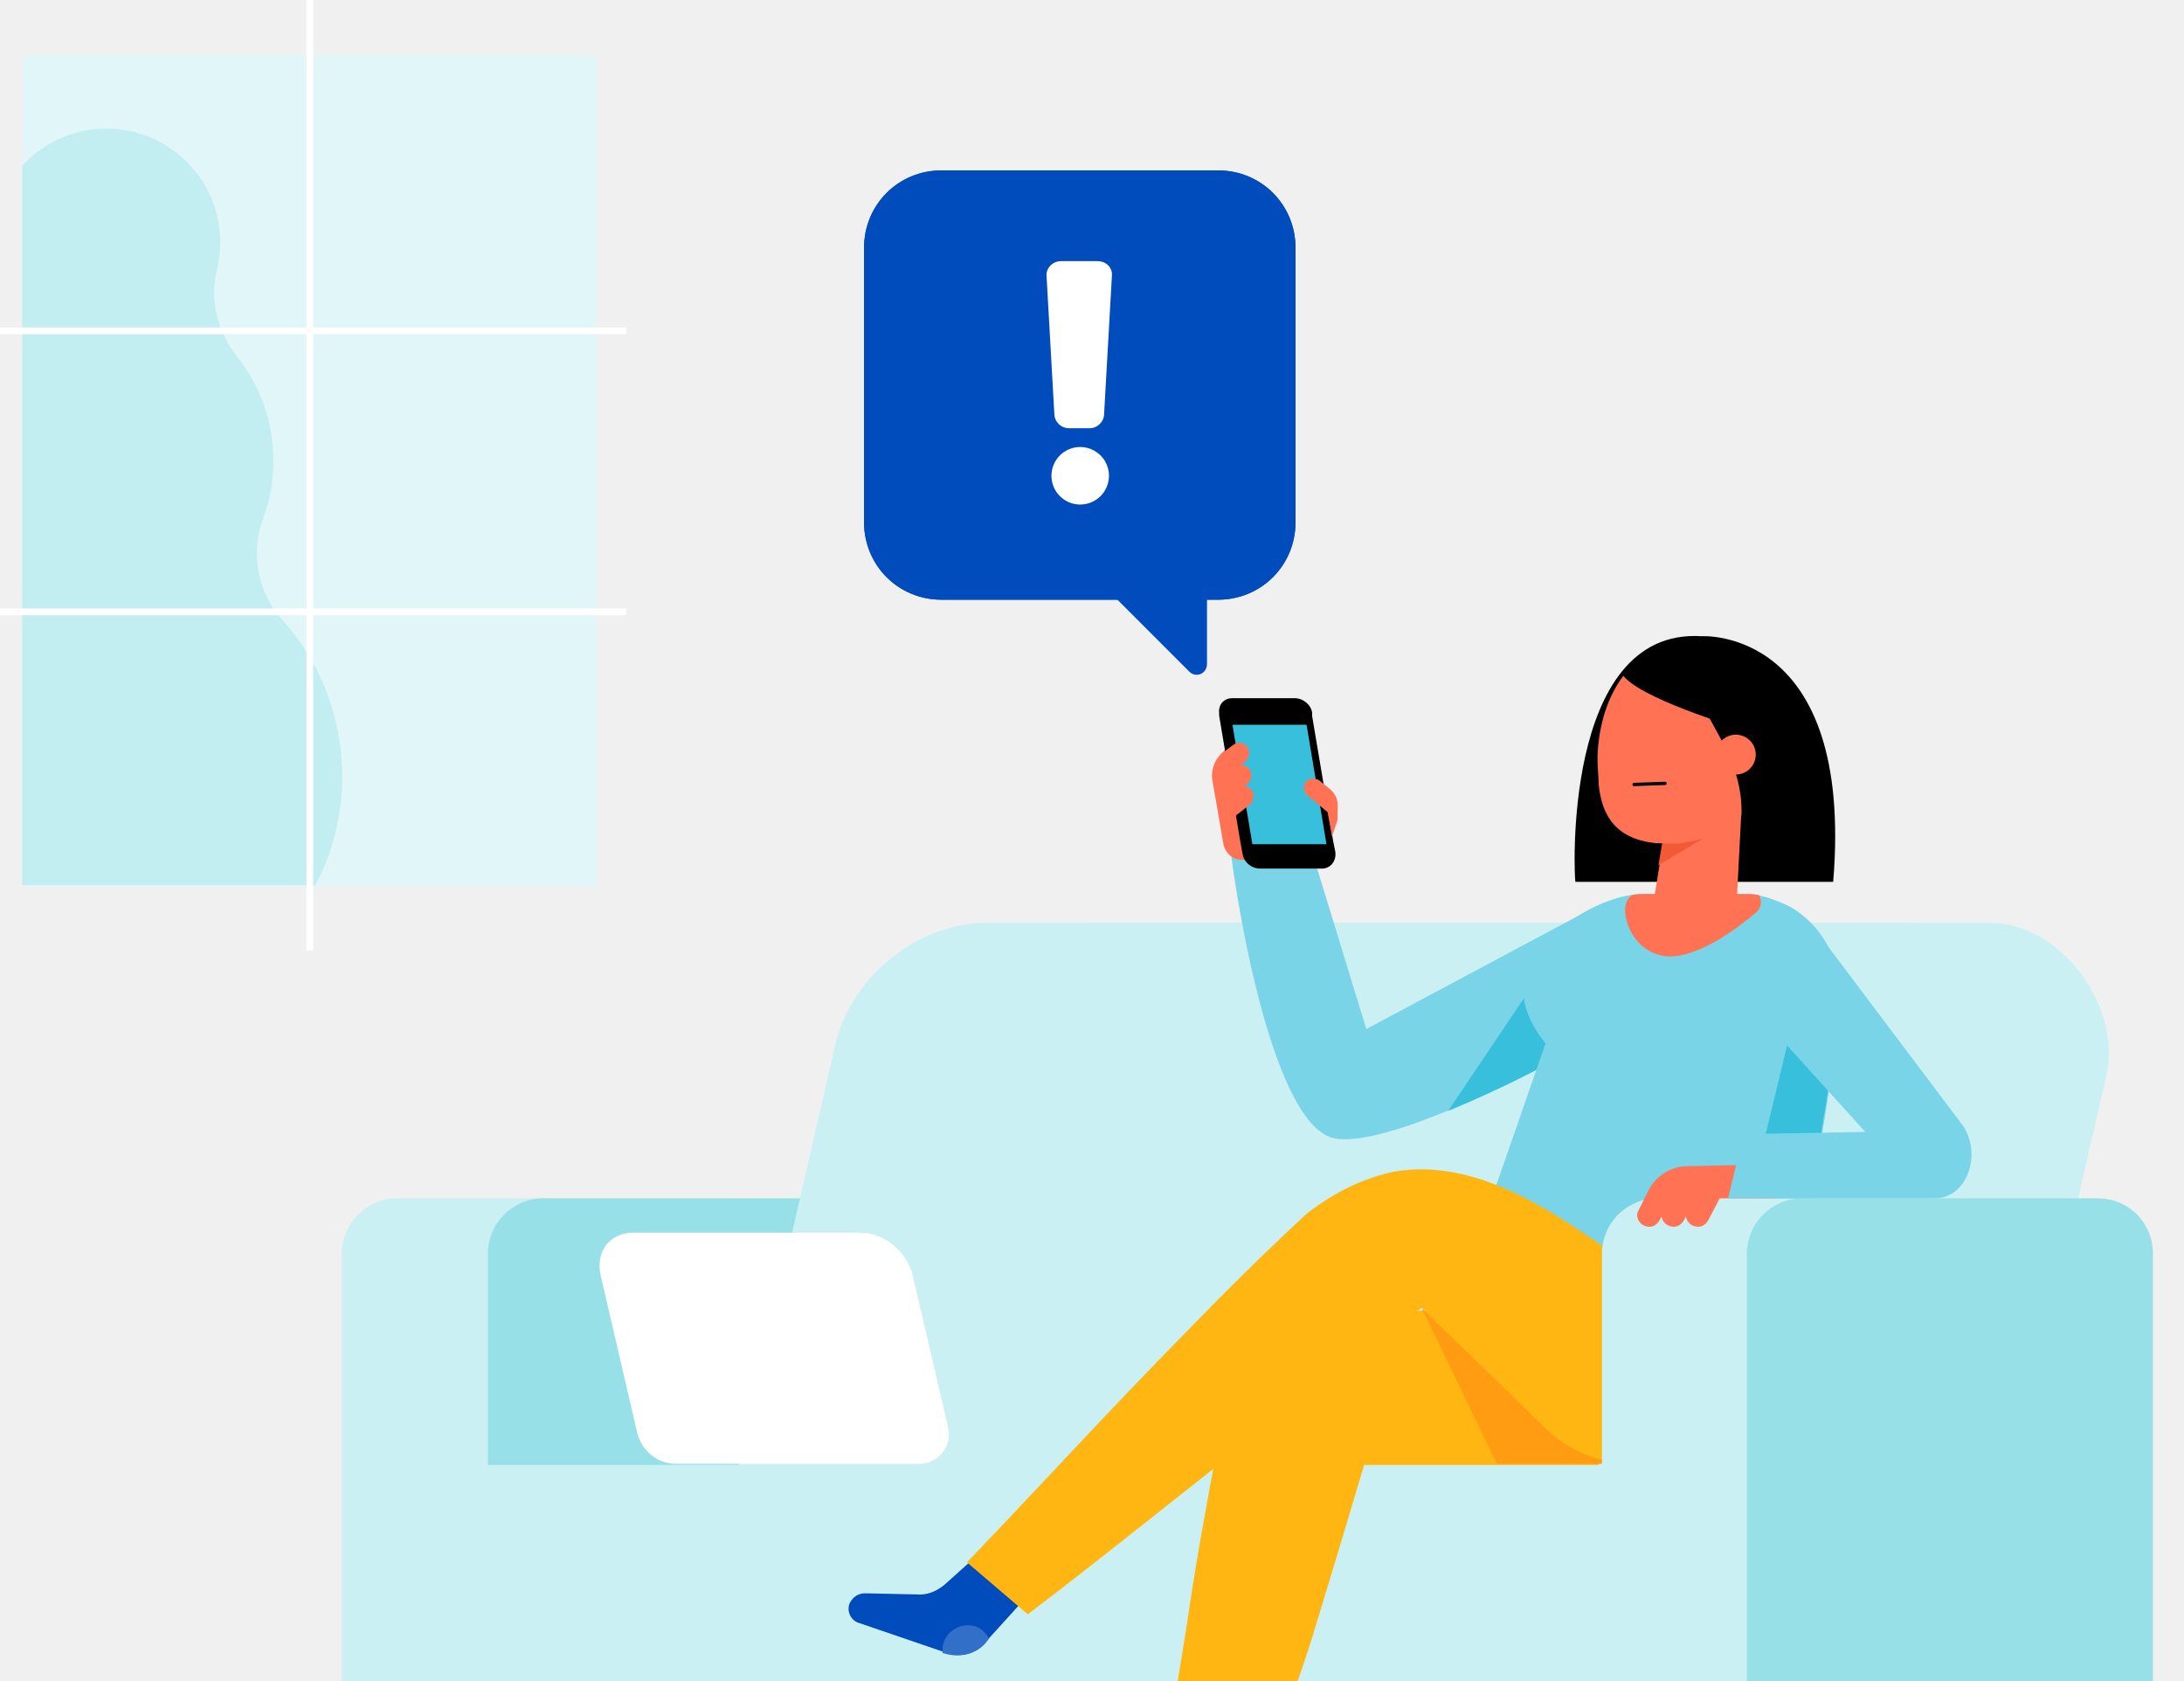
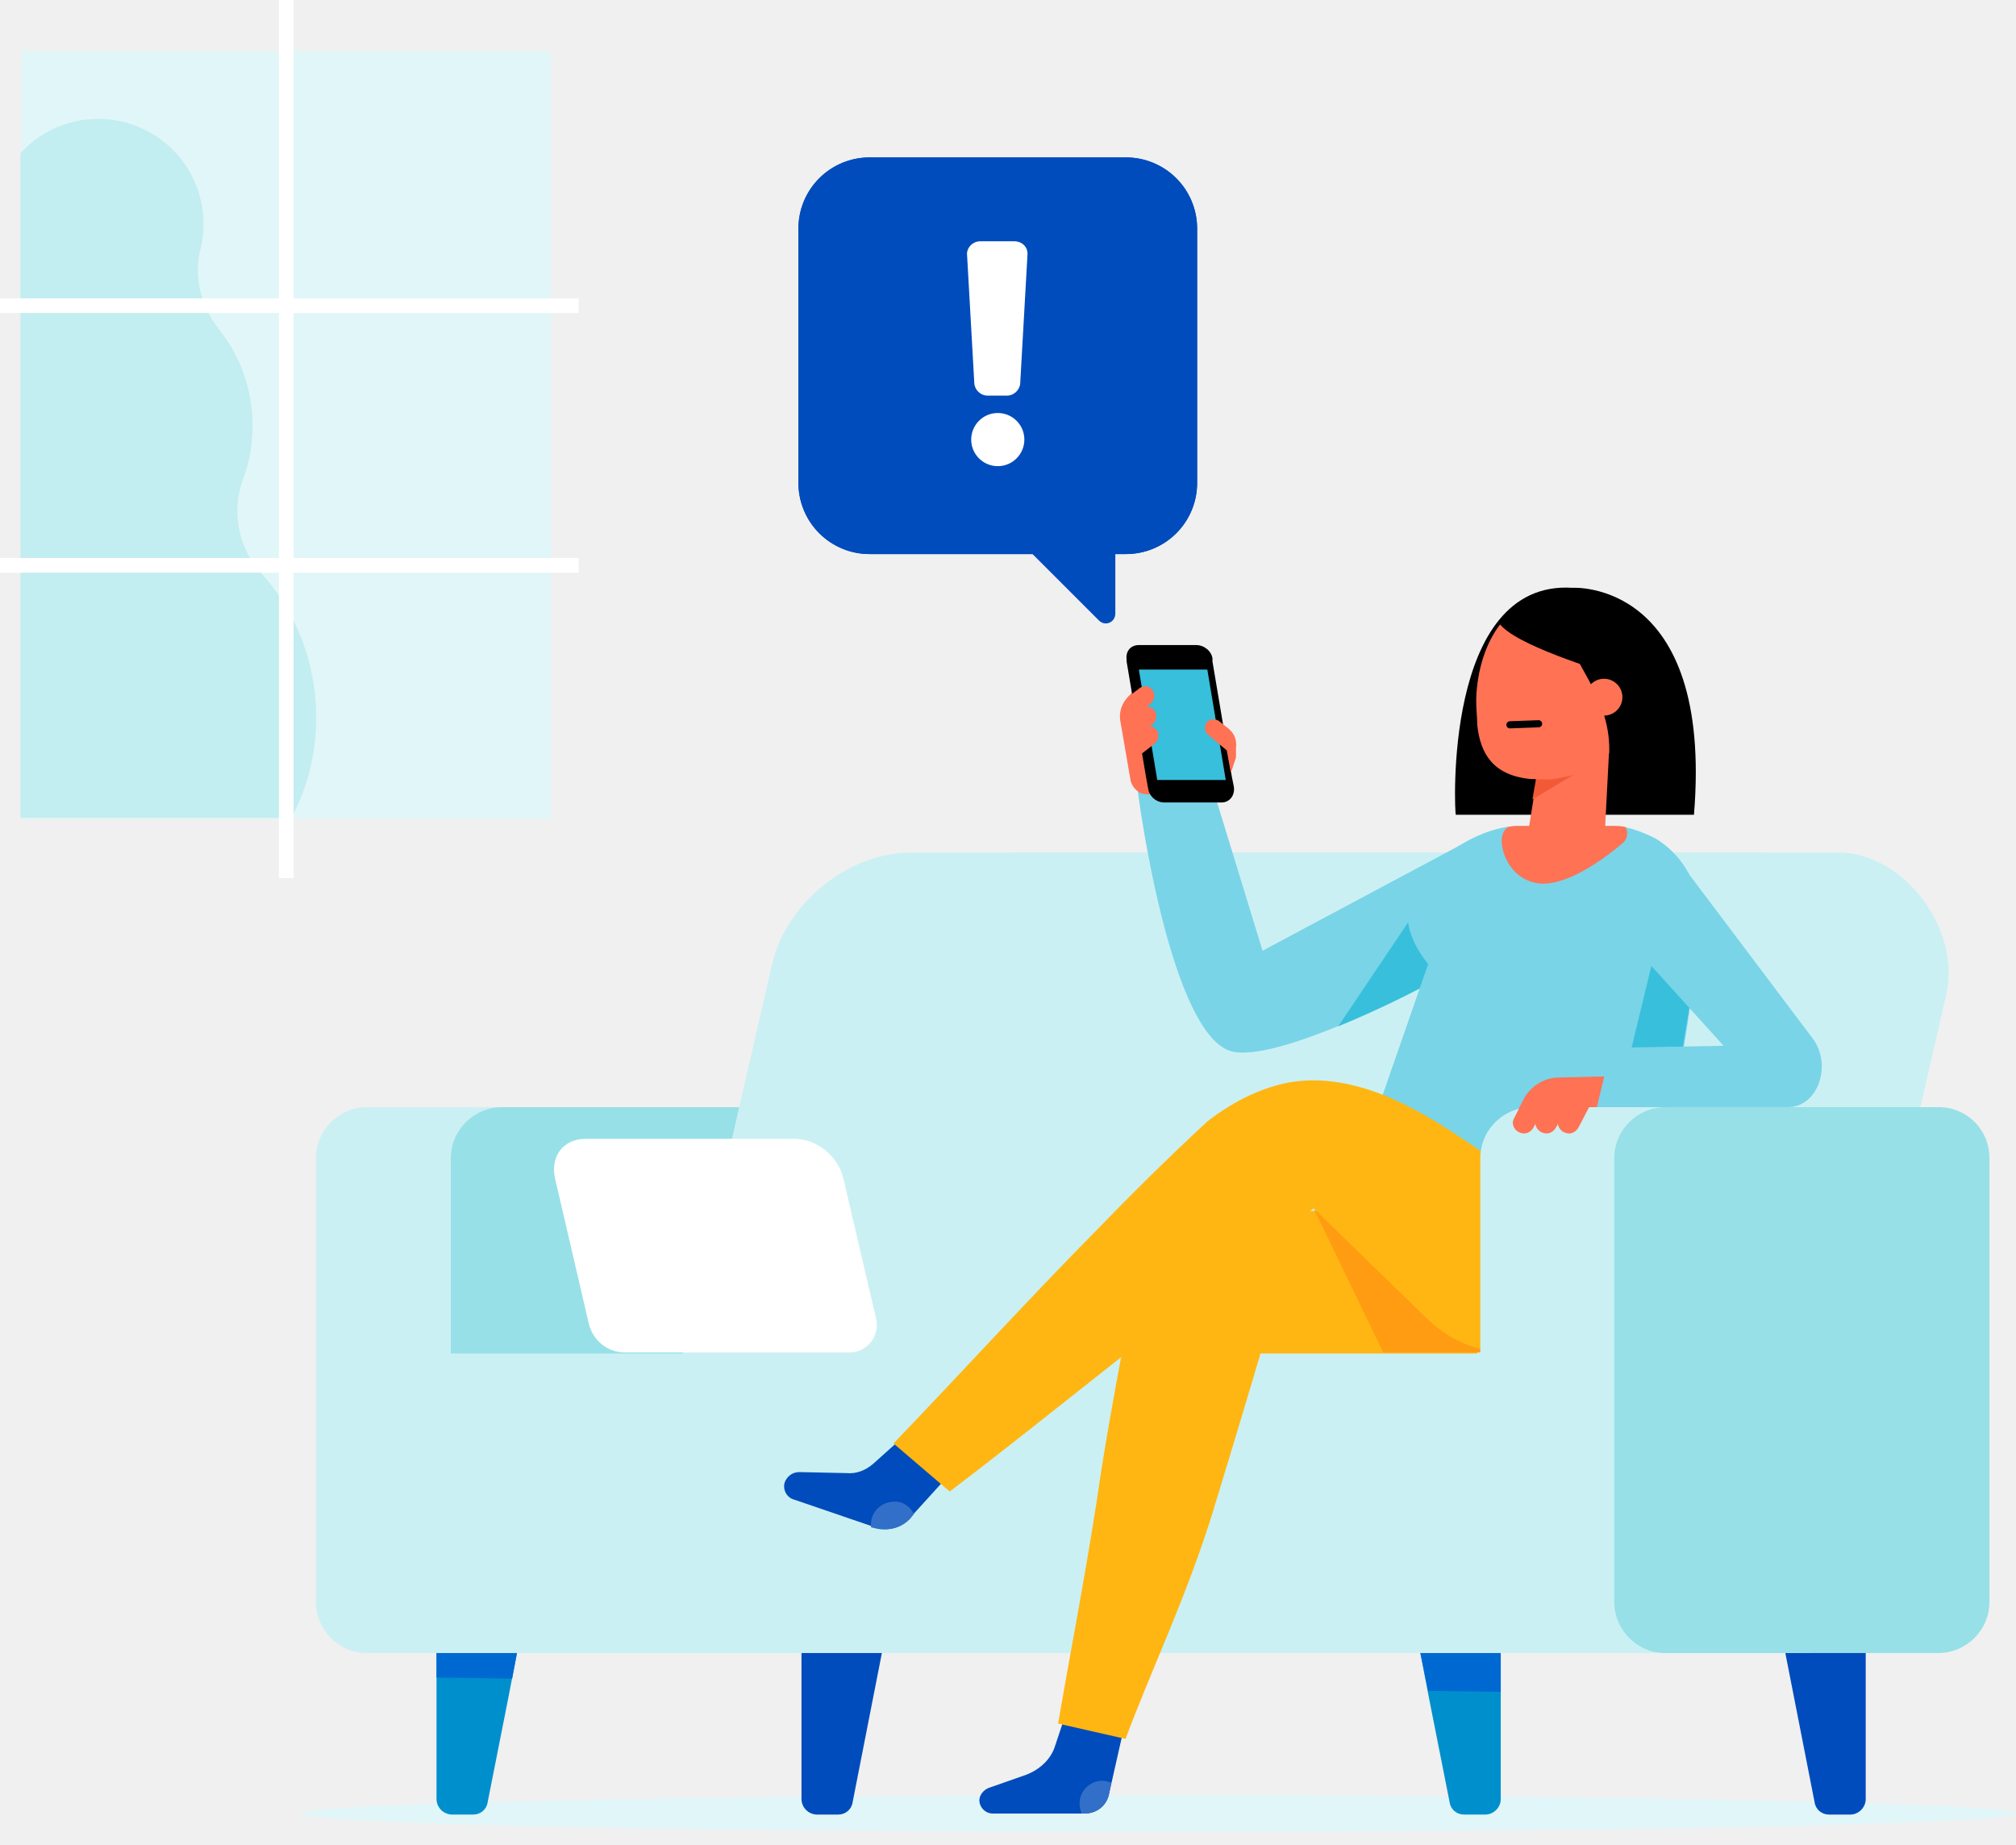
- <svg xmlns="http://www.w3.org/2000/svg" width="334" height="257" fill="none">
-   <path d="M91.195 8.46H3.553v127.063h87.642V8.459z" fill="#E1F6F8" />
-   <path d="M40.268 79.182c1.015-2.707 1.523-5.583 1.523-8.798 0-5.922-2.03-11.505-5.584-15.904-2.876-3.722-4.23-8.629-3.045-13.197.338-1.354.507-2.707.507-4.23 0-10.32-8.967-18.442-19.457-17.257-4.23.507-8.121 2.538-10.828 5.583v109.975H48.22c2.369-4.399 3.722-9.306 4.06-14.551.508-10.151-3.045-19.457-9.305-26.225-3.553-4.06-4.738-10.151-2.707-15.396z" fill="#C2EDF1" />
-   <path d="M47.374 0v145.336M0 50.588h95.763M0 93.563h95.763" stroke="#fff" stroke-width="1.027" stroke-miterlimit="10" />
-   <path d="M110.99 183.235H60.74c-4.568 0-8.46 3.722-8.46 8.459v73.43c0 4.568 3.722 8.459 8.46 8.459h50.081c4.568 0 8.459-3.722 8.459-8.459v-73.43c0-4.737-3.722-8.459-8.29-8.459z" fill="#CBF0F3" />
-   <path d="M130.785 183.235H83.073c-4.568 0-8.46 3.722-8.46 8.459v73.43c0 4.568 3.723 8.459 8.46 8.459h47.712c4.568 0 8.46-3.722 8.46-8.459v-73.43c-.169-4.737-3.892-8.459-8.46-8.459z" fill="#97E0E7" />
-   <path d="M307.083 229.932l15.058-65.477c2.369-11.167-7.444-23.349-17.765-23.349H168.684c-10.321 0-20.641 8.291-23.01 18.612l-16.073 70.045h177.482v.169z" fill="#CBF0F3" />
-   <path d="M290.84 141.106H150.75c-10.321 0-20.642 8.291-23.011 18.612l-16.073 70.045h177.483l16.073-70.045c2.368-10.321-4.061-18.612-14.382-18.612z" fill="#CBF0F3" />
-   <path d="M140.598 223.841h-37.222c-2.876 0-5.245-2.03-5.922-4.737l-5.583-24.026c-.846-3.722 1.354-6.598 5.076-6.598h34.515c3.722 0 7.275 2.876 8.121 6.598l5.414 23.18c.677 2.876-1.522 5.583-4.399 5.583z" fill="#fff" />
-   <path d="M260.386 224.01H69.538v49.573h190.848V224.01z" fill="#CBF0F3" />
-   <path d="M208.952 157.349l34.854-18.612-4.061 22.334s-26.563 14.55-35.53 13.028c-9.475-1.692-14.889-35.192-15.904-43.144-.169-1.015.507-1.861 1.353-2.2l9.644-2.876 9.644 31.47z" fill="#79D4E7" />
-   <path d="M190.679 131.462h-.846c-1.353 0-2.368-1.015-2.707-2.199l-1.692-9.813c-.338-1.692.339-3.384 1.692-4.569l2.707-2.368 1.692 3.553-.846 15.396z" fill="#FF7254" />
-   <path d="M202.184 132.816h-9.475c-1.353 0-2.537-1.015-2.707-2.369l-.338-1.861-3.215-19.119v-.338c-.169-1.354.677-2.369 2.031-2.369h9.474c1.354 0 2.538 1.015 2.707 2.2v.507l3.215 19.119.339 1.692c.169 1.523-.846 2.538-2.031 2.538z" fill="#000" />
-   <path d="M202.861 129.094h-11.336l-3.045-18.273h11.336l3.045 18.273z" fill="#38BFDB" />
-   <path d="M187.296 114.881l1.353-1.015c.677-.507 1.692-.338 2.2.508.338.676.169 1.522-.339 2.03l-3.045 2.369-.677-2.538.508-1.354z" fill="#FF7254" />
-   <path d="M187.465 118.435l1.523-1.185c.676-.507 1.692-.338 2.199.508.339.677.169 1.523-.338 2.03l-3.046 2.369-.676-2.538.338-1.184z" fill="#FF7254" />
-   <path d="M187.803 121.649l1.523-1.184c.677-.508 1.692-.339 2.199.507.339.677.169 1.523-.338 2.031l-3.046 2.368-.676-2.538.338-1.184zM204.553 125.371l-.846 2.538-.677-3.722-3.045-2.538c-.677-.508-.677-1.523-.339-2.03.508-.677 1.354-.677 2.031-.339l1.692 1.354c1.015.846 1.353 2.03 1.184 3.215v1.522z" fill="#FF7254" />
-   <path d="M241.268 140.429l-19.796 29.44c5.753-2.369 11.336-5.076 14.72-6.937l5.076-22.503z" fill="#38BFDB" />
-   <path d="M266.985 136.708h-15.566c-7.952 0-17.934 7.952-18.442 13.873-.507 4.568 3.384 8.967 3.384 8.967l-16.581 47.713h54.819l1.353-19.796c2.369-9.813 4.399-25.21 5.414-32.654.846-6.429-2.03-12.859-7.444-16.073-2.369-1.185-4.738-2.03-6.937-2.03z" fill="#79D4E7" />
-   <path fill-rule="evenodd" clip-rule="evenodd" d="M254.464 146.182c4.569.677 10.829-3.891 14.043-6.598.846-.677 1.015-1.861.508-2.707-.677-.169-1.354-.169-2.03-.169h-15.566c-.677 0-1.184 0-1.861.169-.677.507-1.015 1.353-1.015 2.03-.17 1.523 1.015 6.429 5.921 7.275z" fill="#FF7254" />
-   <path d="M149.396 237.884l-4.906 4.399c-1.184 1.015-2.707 1.692-4.399 1.523l-7.783-.17c-1.015 0-1.861.508-2.369 1.523-.507 1.184.17 2.707 1.523 3.046l13.366 4.568c2.031.676 4.399.169 5.753-1.523l6.598-7.275-7.783-6.091z" fill="#004CBC" />
-   <path d="M150.581 251.419l.677-.846c-.677-1.353-2.031-2.199-3.553-2.03-2.031.169-3.722 1.861-3.553 4.061v.169l.676.169c2.031.507 4.23 0 5.753-1.523z" fill="#326FC9" />
-   <path d="M244.482 224.01h-35.868s-3.046 10.321-7.275 24.195a20.87 20.87 0 00-.508 1.691c-4.568 14.72-10.152 26.056-14.551 37.899l-11.166-2.537c2.368-13.705 4.06-21.995 6.429-37.053 1.184-8.291 2.707-16.75 4.399-25.718 1.692-5.583 4.061-9.813 7.106-13.027 3.384-3.384 7.445-5.584 12.013-6.937 6.937-2.031 15.227-2.538 24.363-2.538h.17c4.737 0 9.643.169 14.719.169l.169 23.856z" fill="#FFB612" />
-   <path d="M275.106 199.816c-.846 13.535-10.49 23.856-25.548 23.856h-8.121v-23.856h33.669z" fill="#FFB612" />
-   <path d="M246.513 220.965l-29.101-20.98s-8.46 6.598-19.965 15.396c-.507.339-.846.677-1.353 1.015-12.351 9.475-27.071 21.488-38.914 30.455l-9.306-7.952c11.844-12.351 21.995-23.518 33.331-35.023 5.752-5.922 11.843-12.012 18.611-18.273 4.568-3.553 9.136-5.583 13.366-6.429 4.738-.846 9.306-.169 13.874 1.354 6.937 2.368 13.705 6.937 21.149 12.182l.169.169c3.892 2.707 7.783 5.752 12.013 8.629l-13.874 19.457z" fill="#FFB612" />
-   <path d="M217.411 199.985l18.95 18.442c3.553 3.384 8.29 5.414 13.197 5.414h-20.642l-11.505-23.856z" fill="#FF9C12" />
-   <path fill-rule="evenodd" clip-rule="evenodd" d="M260.217 97.285s23.349-1.522 20.134 37.561H240.93c-.17 0-2.2-38.914 19.287-37.56z" fill="#000" />
-   <path fill-rule="evenodd" clip-rule="evenodd" d="M265.632 137.215l-12.689.338 2.707-16.919 10.997-3.046-1.015 19.627z" fill="#FF7254" />
-   <path d="M254.465 127.402l-.846 4.906s8.121-4.906 8.291-4.906h-7.445z" fill="#F25A37" />
-   <path fill-rule="evenodd" clip-rule="evenodd" d="M244.483 119.957c.507 4.907 2.707 8.29 8.628 8.967h.17c.338 0 3.045.169 3.891 0 3.046-.507 6.091-1.184 8.629-3.553.677-.507 1.184-2.199 1.861-2.876.169-.169.338-.508.508-.677.169-.338.507-.677.676-1.015.169-.169.339-.508.339-.677 1.015-1.861 1.692-3.891 1.861-5.921.338-4.399-.169-7.783-1.523-10.321a9.088 9.088 0 00-3.384-3.722c-.846-.508-1.692-.846-2.707-1.185-.507-.169-.846-.169-1.353-.338-.508 0-.846-.17-1.354-.17H257.341c-.338 0-.846 0-1.184.17h-.508c-.338.17-.676.17-1.015.338h-.169c-.338.17-.677.17-1.015.339-.169.169-.508.169-.846.338-.339.17-.508.339-.846.508-.169.169-.508.338-.677.507-.677.508-1.353 1.015-1.861 1.692l-.508.508-.338.338c-2.538 3.215-3.891 7.783-4.061 12.351v.677c0 1.184.17 2.538.17 3.722z" fill="#FF7254" />
-   <path fill-rule="evenodd" clip-rule="evenodd" d="M258.526 97.962c.507.677.676 3.723 1.015 6.937.507 4.907 7.275 10.659 6.767 20.134 2.707-1.692 5.584-8.629 5.584-10.49.338-4.399-.169-8.29-1.523-10.828-.846-1.692-2.199-3.215-3.722-4.06-.846-.508-2.2-1.016-3.215-1.185-.507-.17-1.353-.338-1.861-.338-.338-.17-2.538 0-3.045-.17z" fill="#000" />
-   <path d="M265.463 118.435a3.045 3.045 0 10-.001-6.091 3.045 3.045 0 00.001 6.091z" fill="#FF7254" />
-   <path fill-rule="evenodd" clip-rule="evenodd" d="M258.526 98.3h-1.692c-.508 0-1.015.17-1.354.17h-.338c-.339 0-.677.17-1.015.338h-.169c-2.369.846-4.23 2.2-5.922 4.23 2.369 3.722 17.596 8.121 17.596 8.291l.677-11.167c-2.2-1.523-5.076-1.692-6.091-1.861h-.17c-.507.169-1.015.169-1.522 0z" fill="#000" />
-   <path d="M254.634 119.788l-4.737.169" stroke="#000" stroke-width=".5" stroke-miterlimit="10" stroke-linecap="round" />
-   <path d="M265.631 178.159l-7.614.17c-2.368 0-4.568 1.353-5.752 3.383l-.846 1.692h2.707l.169-.169v.169h17.089c-.508-3.045-2.877-5.414-5.753-5.245z" fill="#FF7254" />
-   <path d="M298.623 183.235h-45.174c-4.568 0-8.46 3.723-8.46 8.46v73.429c0 4.568 3.723 8.46 8.46 8.46h45.174c4.568 0 8.46-3.722 8.46-8.46v-73.429c0-4.737-3.722-8.46-8.46-8.46z" fill="#CBF0F3" />
-   <path d="M320.787 183.235h-45.174c-4.568 0-8.459 3.723-8.459 8.46v73.429c0 4.568 3.722 8.46 8.459 8.46h45.174c4.569 0 8.46-3.722 8.46-8.46v-73.429c0-4.737-3.722-8.46-8.46-8.46z" fill="#97E0E7" />
-   <path d="M279.674 166.147l-6.091-7.445-3.723 15.397 8.629-.677c.339-2.369.846-4.907 1.185-7.275z" fill="#38BFDB" />
-   <path d="M251.588 183.066l-1.015 2.03c-.508.846 0 2.03 1.015 2.369.846.338 1.692 0 2.2-.846l2.03-3.892-3.046-.169-1.184.508z" fill="#FF7254" />
-   <path d="M255.31 183.066l-1.015 2.03c-.507.846 0 2.03 1.015 2.369.846.338 1.692 0 2.2-.846l2.03-3.892-3.045-.169-1.185.508z" fill="#FF7254" />
-   <path d="M259.032 183.066l-1.015 2.03c-.507.846 0 2.03 1.015 2.369.846.338 1.692 0 2.2-.846l2.03-3.892-3.045-.169-1.185.508z" fill="#FF7254" />
-   <path d="M300.146 172.068l-21.656-28.762-6.091 15.565 12.858 14.212-18.611.339-2.369 9.813h31.639c4.907 0 7.276-6.768 4.23-11.167z" fill="#79D4E7" />
-   <path d="M143.982 91.702h42.298c6.598 0 11.843-5.245 11.843-11.843v-41.96c0-6.598-5.245-11.843-11.843-11.843h-42.298c-6.599 0-11.843 5.245-11.843 11.843v41.96c0 6.598 5.244 11.843 11.843 11.843z" fill="#004CBC" />
-   <path d="M143.982 91.702h42.298c6.598 0 11.843-5.245 11.843-11.843v-41.96c0-6.598-5.245-11.843-11.843-11.843h-42.298c-6.599 0-11.843 5.245-11.843 11.843v41.96c0 6.598 5.244 11.843 11.843 11.843z" fill="#004CBC" />
-   <path d="M184.588 88.487v13.028c0 1.523-1.692 2.2-2.707 1.184l-14.212-14.212h16.919z" fill="#004CBC" />
-   <path d="M162.254 39.93h5.584c1.353 0 2.368 1.015 2.199 2.368l-1.184 20.98c0 1.185-1.015 2.2-2.2 2.2h-3.214c-1.185 0-2.2-1.015-2.2-2.2l-1.184-20.98c-.169-1.184.846-2.368 2.199-2.368zM165.131 77.152a4.4 4.4 0 100-8.799 4.4 4.4 0 000 8.799z" fill="#fff" />
+ <svg xmlns="http://www.w3.org/2000/svg" width="141" height="129" fill="none">
+   <path d="M38.54 3.576H1.501v53.697h37.037V3.576z" fill="#E1F6F8" />
+   <path d="M17.017 33.463c.43-1.144.644-2.36.644-3.718 0-2.502-.858-4.862-2.36-6.72-1.215-1.574-1.787-3.647-1.287-5.578a7.203 7.203 0 00.215-1.787c0-4.362-3.79-7.794-8.223-7.294-1.787.215-3.432 1.073-4.576 2.36v46.476h18.948c1-1.86 1.573-3.933 1.716-6.15.214-4.29-1.287-8.222-3.933-11.082-1.501-1.716-2.002-4.29-1.144-6.507z" fill="#C2EDF1" />
+   <path d="M20.02 0v61.42M0 21.378h40.47M0 39.54h40.47" stroke="#fff" stroke-width="1.027" stroke-miterlimit="10" />
+   <path d="M81.01 128.13c33.132 0 59.99-.577 59.99-1.287 0-.711-26.858-1.287-59.99-1.287-33.13 0-59.989.576-59.989 1.287 0 .71 26.858 1.287 59.99 1.287z" fill="#E1F6F8" />
+   <path d="M46.904 77.436H25.67c-1.93 0-3.575 1.573-3.575 3.575v31.032c0 1.93 1.573 3.575 3.575 3.575h21.164c1.93 0 3.575-1.573 3.575-3.575V81.011c0-2.002-1.573-3.575-3.504-3.575z" fill="#CBF0F3" />
+   <path d="M55.27 77.436H35.107c-1.931 0-3.575 1.573-3.575 3.575v31.031c0 1.931 1.573 3.575 3.575 3.575H55.27c1.93 0 3.575-1.573 3.575-3.575V81.011c-.072-2.002-1.645-3.575-3.575-3.575z" fill="#97E0E7" />
+   <path d="M99.243 115.117l.715 3.718 1.43 7.221c.071.501.5.858 1.001.858h1.501c.573 0 1.073-.5 1.073-1.072v-10.725h-5.72z" fill="#008FCD" />
+   <path d="M104.963 115.117h-5.72l.643 3.146 5.077.071v-3.217z" fill="#0069D1" />
+   <path d="M124.769 115.117h5.72v10.725c0 .572-.5 1.072-1.072 1.072h-1.502c-.5 0-.929-.357-1.001-.858l-2.145-10.939zM61.776 115.117h-5.72v10.725a1.1 1.1 0 001.073 1.072h1.501c.501 0 .93-.357 1.002-.858l2.145-10.939z" fill="#004CBC" />
+   <path d="M30.53 115.117v10.725a1.1 1.1 0 001.073 1.072h1.502c.5 0 .93-.357 1-.858l1.43-7.221.716-3.718h-5.72z" fill="#008FCD" />
+   <path d="M35.822 117.405l.429-2.288h-5.72v2.216l5.29.072z" fill="#0069D1" />
+   <path d="M129.774 97.17l6.364-27.671c1.001-4.72-3.146-9.868-7.508-9.868H71.286c-4.361 0-8.723 3.504-9.724 7.865L54.77 97.099h75.004v.071z" fill="#CBF0F3" />
+   <path d="M122.91 59.631H63.707c-4.361 0-8.723 3.504-9.724 7.865L47.19 97.099h75.005l6.793-29.602c1.001-4.361-1.716-7.865-6.078-7.865z" fill="#CBF0F3" />
+   <path d="M59.417 94.595h-15.73c-1.216 0-2.217-.858-2.503-2.002l-2.36-10.153c-.357-1.573.573-2.789 2.146-2.789h14.586c1.573 0 3.074 1.216 3.432 2.789l2.288 9.796a1.92 1.92 0 01-1.86 2.36z" fill="#fff" />
+   <path d="M110.04 94.667H29.386v20.95h80.654v-20.95z" fill="#CBF0F3" />
+   <path d="M88.304 66.496l14.729-7.866-1.716 9.438s-11.226 6.15-15.015 5.506c-4.004-.715-6.292-14.872-6.721-18.233-.072-.429.214-.786.572-.93l4.075-1.215 4.076 13.3z" fill="#79D4E7" />
+   <path d="M80.582 55.556h-.358c-.572 0-1-.43-1.144-.93l-.715-4.147c-.143-.715.143-1.43.715-1.93l1.144-1.002.715 1.502-.357 6.507z" fill="#FF7254" />
+   <path d="M85.444 56.127h-4.005a1.156 1.156 0 01-1.143-1l-.144-.787-1.358-8.08v-.143c-.072-.572.286-1 .858-1h4.004c.572 0 1.073.428 1.144.929v.214l1.359 8.08.143.715c.071.643-.358 1.072-.858 1.072z" fill="#000" />
+   <path d="M85.73 54.554h-4.79l-1.288-7.722h4.79l1.288 7.722z" fill="#38BFDB" />
+   <path d="M79.152 48.548l.572-.43c.286-.214.715-.142.93.215a.76.76 0 01-.144.858l-1.287 1.001-.286-1.072.215-.572z" fill="#FF7254" />
+   <path d="M79.223 50.05l.644-.501c.286-.215.715-.143.93.214a.76.76 0 01-.144.858l-1.287 1.001-.286-1.072.143-.5z" fill="#FF7254" />
+   <path d="M79.366 51.409l.644-.5c.285-.215.715-.144.93.214a.76.76 0 01-.144.858l-1.287 1-.286-1.072.143-.5zM86.445 52.981l-.358 1.073-.286-1.573-1.287-1.073c-.286-.214-.286-.643-.143-.858.215-.286.572-.286.858-.143l.715.572c.43.358.572.858.5 1.359v.643z" fill="#FF7254" />
+   <path d="M101.96 59.345l-8.365 12.441c2.43-1 4.79-2.145 6.22-2.931l2.145-9.51z" fill="#38BFDB" />
+   <path d="M112.828 57.772h-6.578c-3.36 0-7.579 3.36-7.793 5.863-.215 1.93 1.43 3.79 1.43 3.79L92.88 87.588h23.166l.572-8.366c1.001-4.147 1.859-10.653 2.288-13.8.358-2.716-.858-5.433-3.146-6.792-1.001-.5-2.002-.858-2.932-.858z" fill="#79D4E7" />
+   <path fill-rule="evenodd" clip-rule="evenodd" d="M107.537 61.776c1.931.286 4.576-1.645 5.935-2.789a.892.892 0 00.214-1.144c-.286-.071-.572-.071-.858-.071h-6.578c-.286 0-.5 0-.786.072a1.117 1.117 0 00-.429.858c-.072.643.429 2.717 2.502 3.074z" fill="#FF7254" />
+   <path d="M74.504 119.978l-.715 2.145c-.286.929-1.073 1.644-2.002 2.002l-2.646.929c-.357.143-.643.501-.643.858 0 .501.429.93.93.93h6.434c.858 0 1.573-.572 1.716-1.43l1.001-4.433-4.075-1.001z" fill="#004CBC" />
+   <path d="M77.078 124.554c-.858 0-1.573.715-1.573 1.573 0 .286.071.501.143.715h.214c.858 0 1.573-.572 1.716-1.43l.143-.715a1.434 1.434 0 00-.643-.143z" fill="#326FC9" />
+   <path d="M63.135 100.53l-2.073 1.859c-.5.429-1.144.715-1.86.643l-3.288-.071c-.43 0-.787.214-1.002.643-.214.501.072 1.144.644 1.287l5.649 1.931c.858.286 1.859.071 2.43-.644l2.79-3.074-3.29-2.574z" fill="#004CBC" />
+   <path d="M63.636 106.25l.286-.358c-.286-.572-.858-.929-1.502-.858-.858.072-1.573.787-1.501 1.716v.072l.286.071c.858.215 1.787 0 2.43-.643z" fill="#326FC9" />
+   <path d="M103.319 94.667H88.161s-1.287 4.361-3.075 10.224a9.1 9.1 0 00-.214.716c-1.93 6.22-4.29 11.011-6.15 16.016l-4.718-1.073c1-5.791 1.716-9.295 2.717-15.659.5-3.503 1.144-7.078 1.859-10.868.715-2.36 1.716-4.147 3.003-5.505 1.43-1.43 3.146-2.36 5.076-2.932 2.932-.858 6.435-1.072 10.296-1.072h.072c2.002 0 4.075.071 6.221.071l.071 10.082z" fill="#FFB612" />
+   <path d="M116.26 84.442c-.357 5.72-4.433 10.082-10.796 10.082h-3.432V84.442h14.228z" fill="#FFB612" />
+   <path d="M104.177 93.38l-12.298-8.866s-3.575 2.788-8.437 6.507c-.215.142-.358.285-.572.428-5.22 4.005-11.44 9.081-16.446 12.871l-3.932-3.361c5.005-5.22 9.295-9.939 14.086-14.8 2.43-2.503 5.005-5.077 7.865-7.723 1.93-1.501 3.86-2.36 5.648-2.717 2.002-.357 3.933-.071 5.864.572 2.931 1.001 5.791 2.932 8.937 5.148l.072.072c1.644 1.144 3.289 2.43 5.076 3.646l-5.863 8.223z" fill="#FFB612" />
+   <path d="M91.879 84.514l8.008 7.793c1.501 1.43 3.503 2.288 5.577 2.288h-8.723l-4.862-10.081z" fill="#FF9C12" />
+   <path fill-rule="evenodd" clip-rule="evenodd" d="M109.969 41.112s9.867-.643 8.508 15.873h-16.66c-.071 0-.929-16.445 8.152-15.873z" fill="#000" />
+   <path fill-rule="evenodd" clip-rule="evenodd" d="M112.257 57.986l-5.363.143 1.144-7.15 4.648-1.288-.429 8.294z" fill="#FF7254" />
+   <path d="M107.538 53.84l-.358 2.073s3.432-2.074 3.504-2.074h-3.146z" fill="#F25A37" />
+   <path fill-rule="evenodd" clip-rule="evenodd" d="M103.319 50.693c.215 2.074 1.144 3.504 3.647 3.79h.071c.143 0 1.287.071 1.645 0 1.287-.215 2.574-.501 3.646-1.502.286-.215.501-.93.787-1.215.071-.072.143-.215.214-.286.072-.143.215-.286.286-.43a.539.539 0 00.143-.286c.429-.786.715-1.644.787-2.502.143-1.86-.072-3.29-.644-4.362a3.839 3.839 0 00-1.43-1.573c-.357-.214-.715-.357-1.144-.5-.214-.072-.357-.072-.572-.143-.214 0-.357-.072-.572-.072h-1.43c-.143 0-.357 0-.5.072H108.038c-.143.071-.286.071-.429.143h-.071c-.143.071-.286.071-.429.143-.072.071-.215.071-.358.143-.143.071-.214.143-.357.214-.072.072-.215.143-.286.215-.286.214-.572.429-.787.715l-.214.214-.143.143c-1.073 1.359-1.645 3.29-1.716 5.22v.286c0 .5.071 1.072.071 1.573z" fill="#FF7254" />
+   <path fill-rule="evenodd" clip-rule="evenodd" d="M109.254 41.398c.214.285.286 1.572.429 2.931.214 2.074 3.074 4.505 2.86 8.509 1.144-.715 2.359-3.647 2.359-4.433.143-1.86-.071-3.504-.643-4.577-.358-.715-.93-1.358-1.573-1.716a4.434 4.434 0 00-1.359-.5 3.037 3.037 0 00-.786-.143c-.143-.072-1.073 0-1.287-.072z" fill="#000" />
+   <path d="M112.185 50.05a1.287 1.287 0 100-2.575 1.287 1.287 0 000 2.574z" fill="#FF7254" />
+   <path fill-rule="evenodd" clip-rule="evenodd" d="M109.254 41.541h-.715c-.215 0-.429.072-.572.072h-.143c-.143 0-.286.071-.429.142h-.072c-1.001.358-1.787.93-2.502 1.788 1.001 1.573 7.436 3.432 7.436 3.504l.286-4.72c-.93-.643-2.145-.715-2.574-.786h-.072a.99.99 0 01-.643 0z" fill="#000" />
+   <path d="M107.609 50.622l-2.002.072" stroke="#000" stroke-width=".5" stroke-miterlimit="10" stroke-linecap="round" />
+   <path d="M112.256 75.29l-3.217.072c-1.001 0-1.931.572-2.431 1.43l-.358.715h1.144l.072-.071v.071H114.687c-.214-1.287-1.215-2.288-2.431-2.216z" fill="#FF7254" />
+   <path d="M126.199 77.436h-19.091c-1.93 0-3.575 1.573-3.575 3.575v31.032c0 1.93 1.573 3.575 3.575 3.575h19.091c1.93 0 3.575-1.573 3.575-3.575V81.011a3.54 3.54 0 00-3.575-3.575z" fill="#CBF0F3" />
+   <path d="M135.566 77.436h-19.091c-1.931 0-3.575 1.573-3.575 3.575v31.032c0 1.93 1.573 3.575 3.575 3.575h19.091c1.93 0 3.575-1.573 3.575-3.575V81.011a3.54 3.54 0 00-3.575-3.575z" fill="#97E0E7" />
+   <path d="M118.191 70.213l-2.574-3.146-1.573 6.507 3.646-.286c.143-1.001.358-2.073.501-3.075z" fill="#38BFDB" />
+   <path d="M106.322 77.364l-.429.858c-.215.358 0 .858.429 1.001.357.143.715 0 .929-.357l.858-1.645-1.287-.071-.5.214z" fill="#FF7254" />
+   <path d="M107.895 77.364l-.43.858c-.214.357.001.858.43 1 .357.144.715 0 .929-.357l.858-1.644-1.287-.072-.5.215z" fill="#FF7254" />
+   <path d="M109.468 77.364l-.429.858c-.215.357 0 .858.429 1 .357.144.715 0 .929-.357l.858-1.644-1.287-.072-.5.215z" fill="#FF7254" />
+   <path d="M126.842 72.716L117.69 60.56l-2.574 6.578 5.434 6.006-7.865.143-1.001 4.147h13.371c2.073 0 3.074-2.86 1.787-4.72z" fill="#79D4E7" />
+   <path d="M60.847 38.753h17.875a4.974 4.974 0 005.006-5.005V16.016a4.974 4.974 0 00-5.006-5.005H60.847a4.974 4.974 0 00-5.005 5.005v17.732a4.974 4.974 0 005.005 5.005z" fill="#004CBC" />
+   <path d="M60.847 38.753h17.875a4.974 4.974 0 005.006-5.005V16.016a4.974 4.974 0 00-5.006-5.005H60.847a4.974 4.974 0 00-5.005 5.005v17.732a4.974 4.974 0 005.005 5.005z" fill="#004CBC" />
+   <path d="M78.007 37.395V42.9c0 .644-.715.93-1.144.5l-6.006-6.005h7.15z" fill="#004CBC" />
+   <path d="M68.57 16.874h2.359c.572 0 1 .429.93 1.001l-.501 8.866c0 .5-.43.93-.93.93H69.07c-.5 0-.93-.43-.93-.93l-.5-8.866c-.072-.5.357-1.001.93-1.001zM69.785 32.604a1.859 1.859 0 100-3.718 1.859 1.859 0 000 3.718z" fill="#fff" />
</svg>
